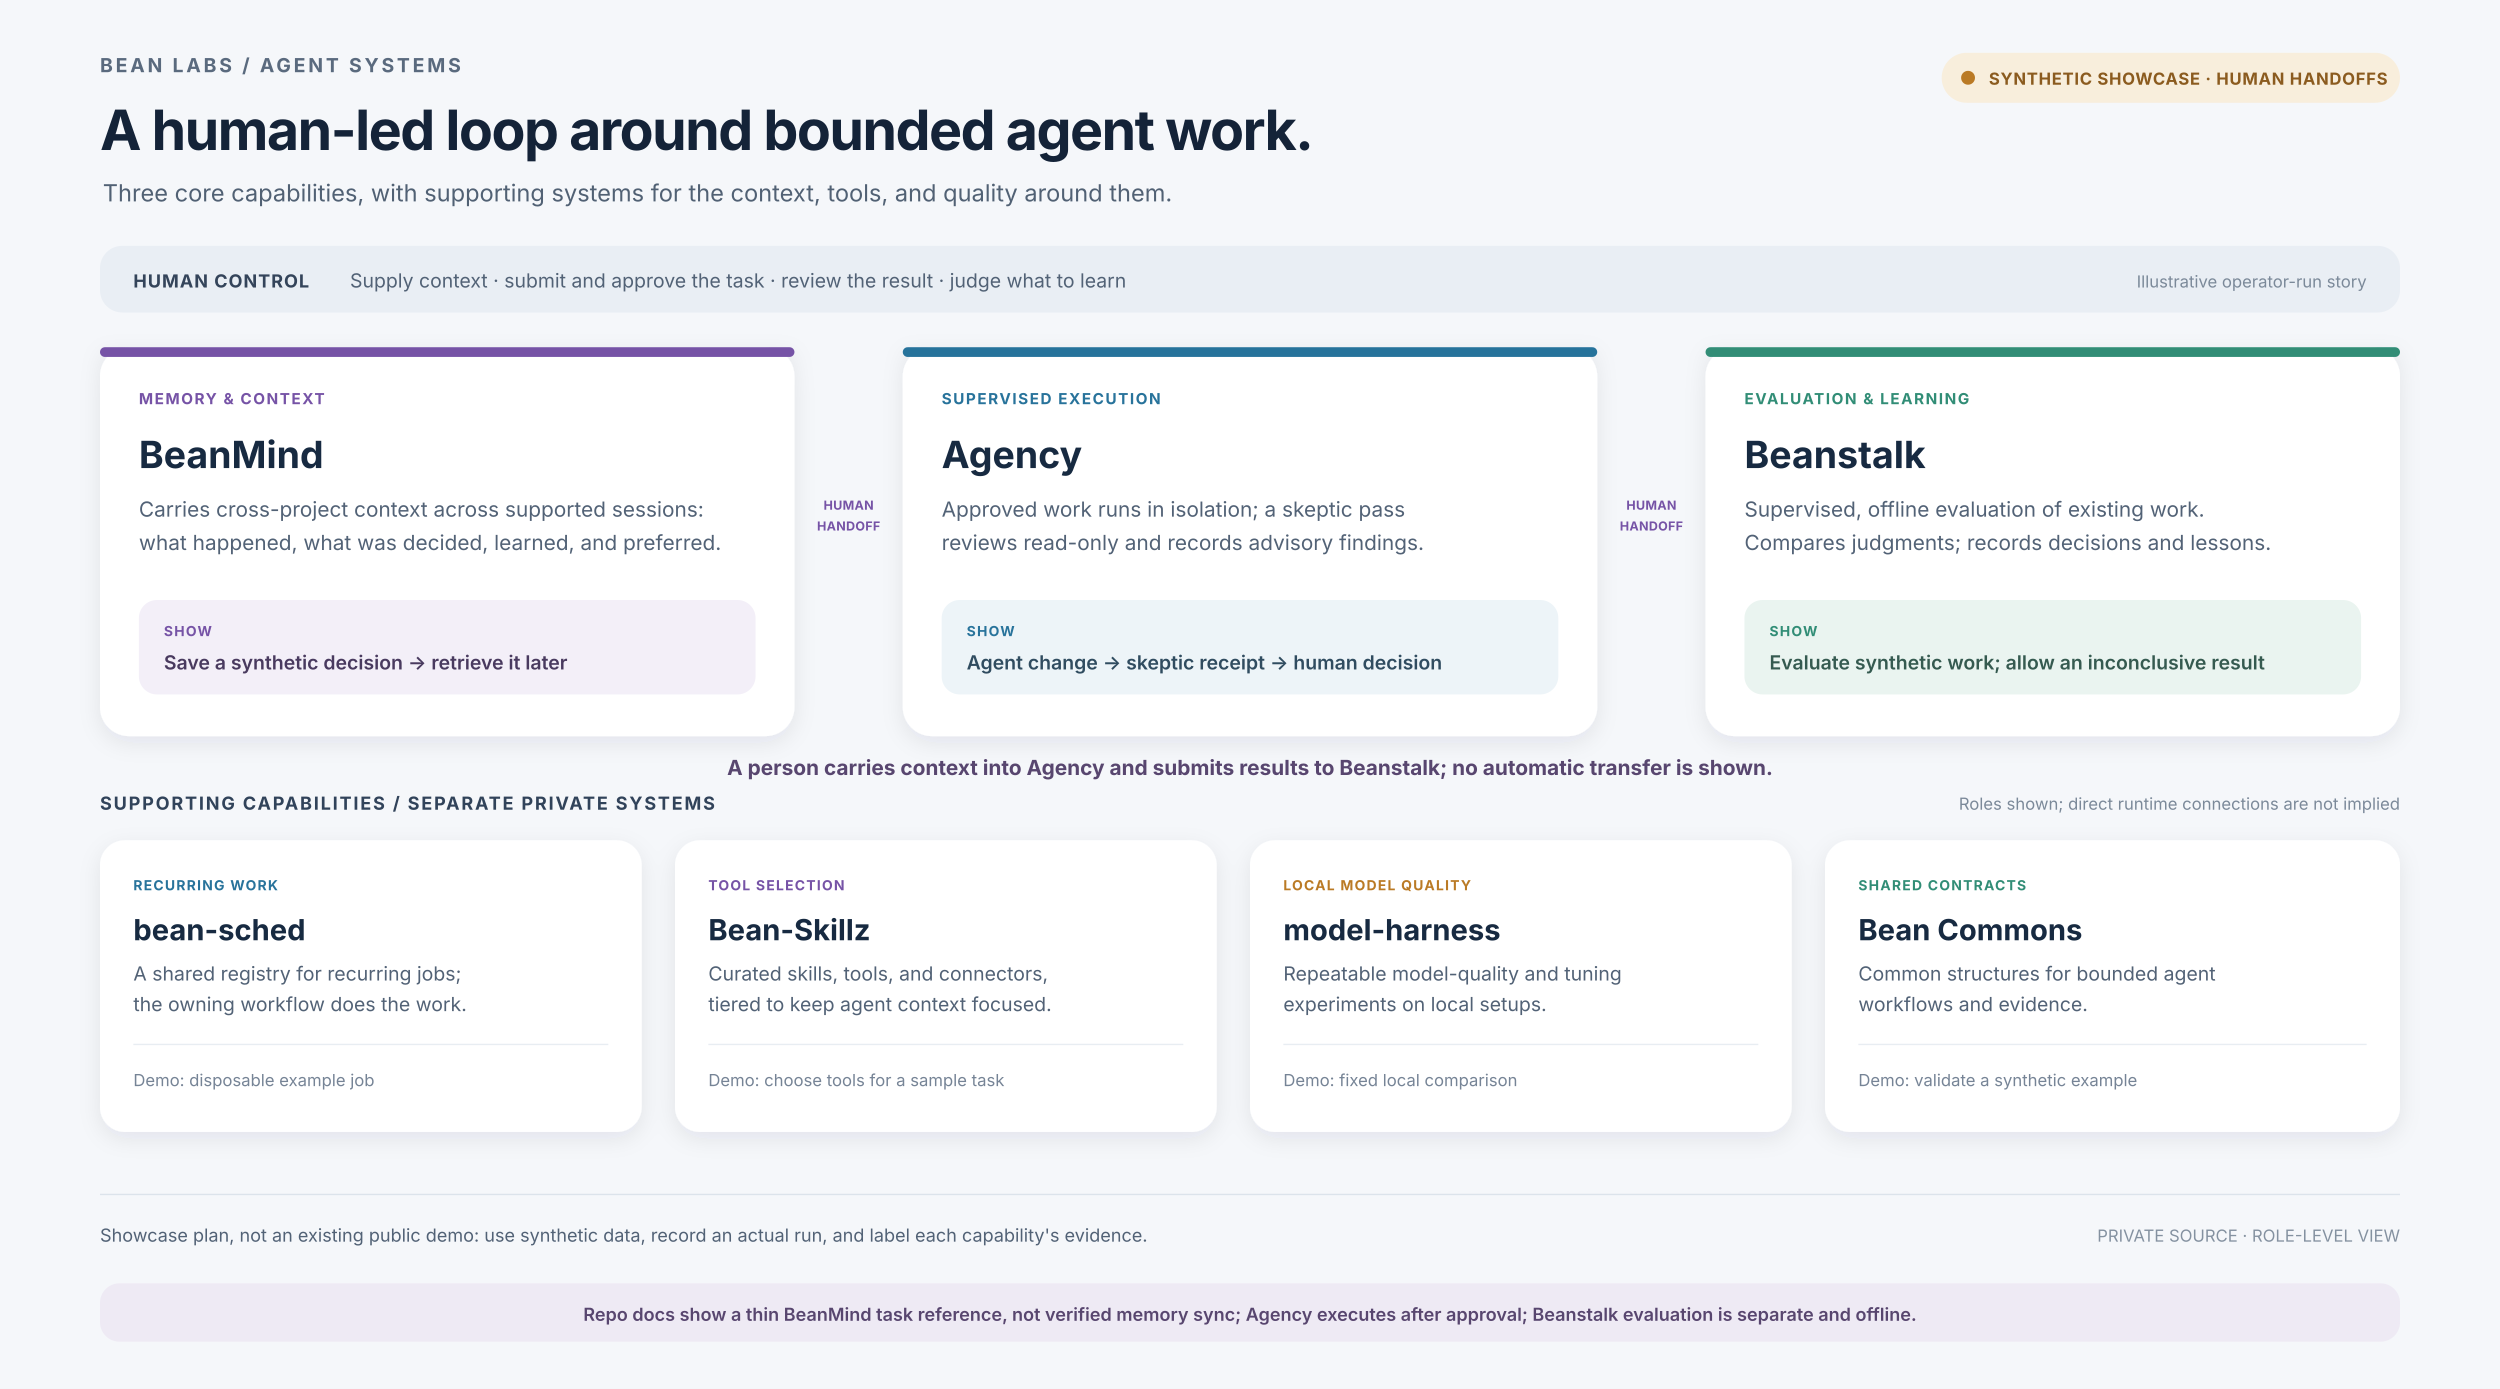
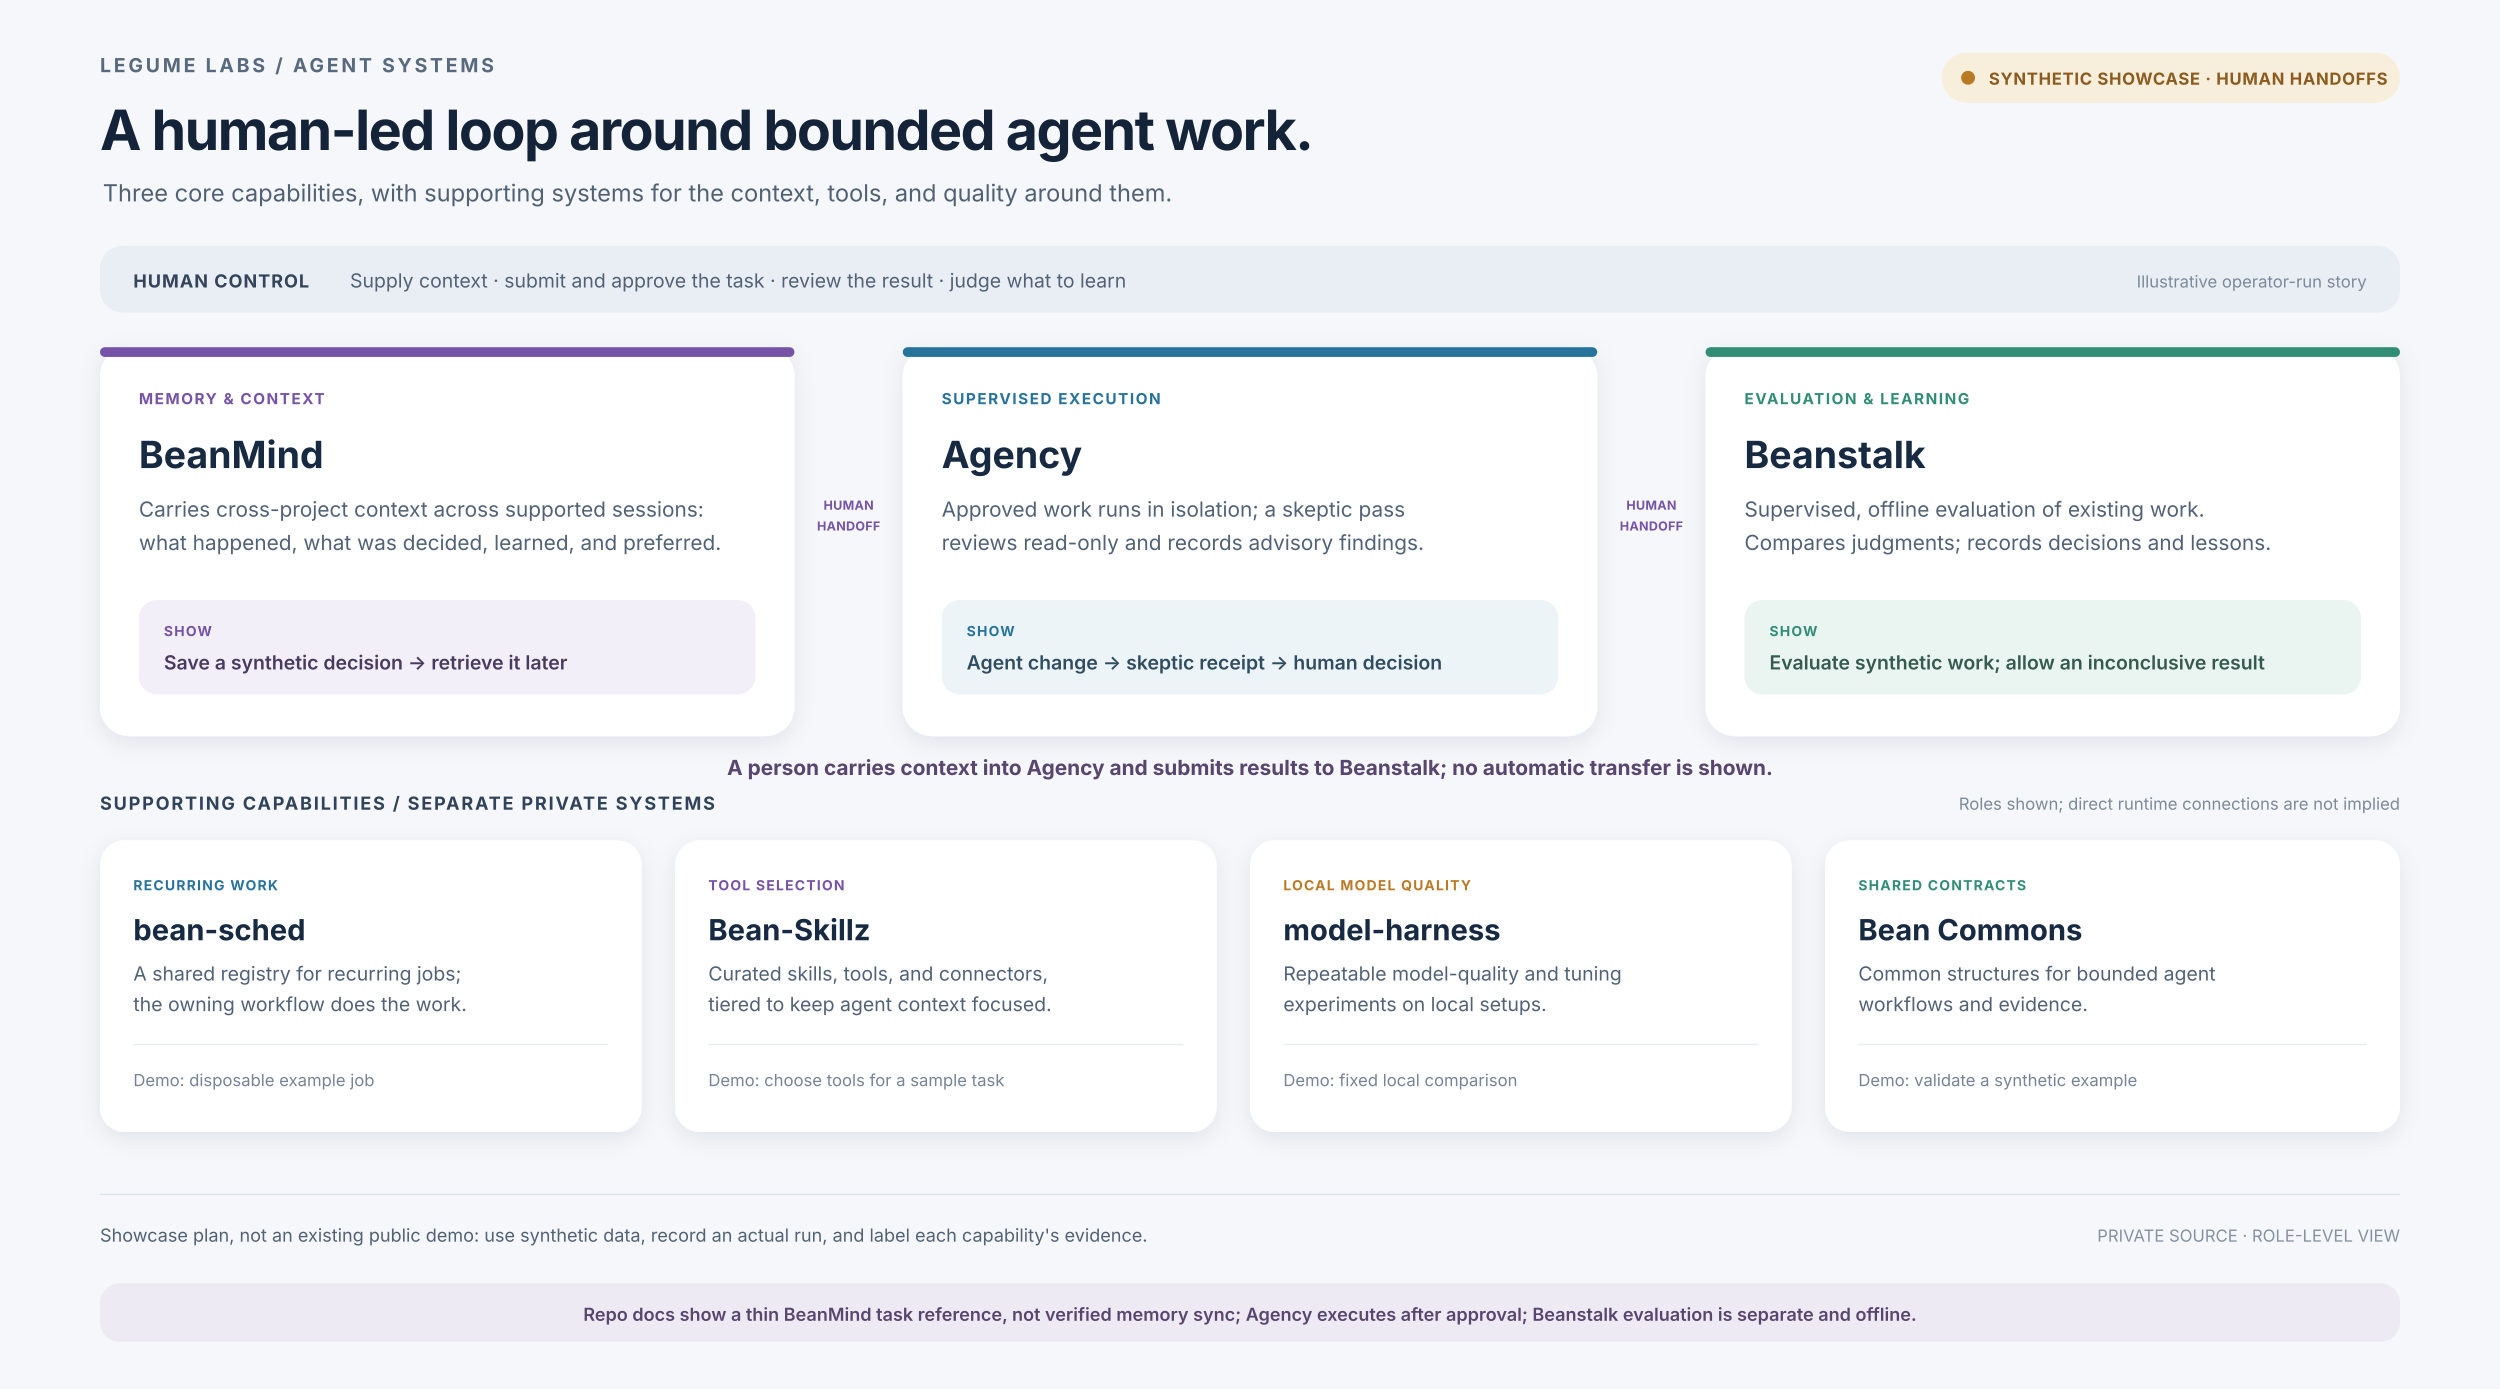
<svg xmlns="http://www.w3.org/2000/svg" width="1800" height="1000" viewBox="0 0 1800 1000" role="img" aria-labelledby="title desc">
  <defs>
    <filter id="shadow" x="-12%" y="-12%" width="124%" height="140%">
      <feDropShadow dx="0" dy="5" stdDeviation="8" flood-color="#223149" flood-opacity="0.08" />
    </filter>
  </defs>
  <rect width="1800" height="1000" fill="#F5F7FA" />
-   <text x="72" y="52" fill="#5A6A7E" font-family="Inter, Avenir Next, system-ui, sans-serif" font-size="14" font-weight="700" letter-spacing="2">BEAN LABS  /  AGENT SYSTEMS</text>
+   <text x="72" y="52" fill="#5A6A7E" font-family="Inter, Avenir Next, system-ui, sans-serif" font-size="14" font-weight="700" letter-spacing="2">LEGUME LABS  /  AGENT SYSTEMS</text>
  <text x="72" y="108" fill="#142338" font-family="Inter, Avenir Next, system-ui, sans-serif" font-size="40" font-weight="730" letter-spacing="-1.1">A human-led loop around bounded agent work.</text>
  <text x="74" y="145" fill="#516174" font-family="Inter, Avenir Next, system-ui, sans-serif" font-size="17">Three core capabilities, with supporting systems for the context, tools, and quality around them.</text>
  <g transform="translate(1398 38)">
    <rect width="330" height="36" rx="18" fill="#F8EEDC" />
    <circle cx="19" cy="18" r="5" fill="#BA7A25" />
    <text x="34" y="23" fill="#8B5B1F" font-family="Inter, Avenir Next, system-ui, sans-serif" font-size="12" font-weight="700" letter-spacing="0.5">SYNTHETIC SHOWCASE · HUMAN HANDOFFS</text>
  </g>
  <rect x="72" y="177" width="1656" height="48" rx="16" fill="#E9EEF4" />
  <text x="96" y="207" fill="#34445A" font-family="Inter, Avenir Next, system-ui, sans-serif" font-size="13" font-weight="750" letter-spacing="0.7">HUMAN CONTROL</text>
  <text x="252" y="207" fill="#526276" font-family="Inter, Avenir Next, system-ui, sans-serif" font-size="14">Supply context  ·  submit and approve the task  ·  review the result  ·  judge what to learn</text>
  <text x="1704" y="207" text-anchor="end" fill="#7B8999" font-family="Inter, Avenir Next, system-ui, sans-serif" font-size="12">Illustrative operator-run story</text>
  <g filter="url(#shadow)">
    <rect x="72" y="250" width="500" height="280" rx="21" fill="#FFFFFF" />
    <rect x="72" y="250" width="500" height="7" rx="3.5" fill="#7653A6" />
    <rect x="650" y="250" width="500" height="280" rx="21" fill="#FFFFFF" />
    <rect x="650" y="250" width="500" height="7" rx="3.5" fill="#28739B" />
    <rect x="1228" y="250" width="500" height="280" rx="21" fill="#FFFFFF" />
    <rect x="1228" y="250" width="500" height="7" rx="3.5" fill="#318D76" />
  </g>
  <g font-family="Inter, Avenir Next, system-ui, sans-serif">
    <text x="100" y="291" fill="#7653A6" font-size="11" font-weight="750" letter-spacing="1.1">MEMORY &amp; CONTEXT</text>
    <text x="100" y="337" fill="#172A41" font-size="27" font-weight="720">BeanMind</text>
    <text x="100" y="372" fill="#526276" font-size="15">Carries cross-project context across supported sessions:</text>
    <text x="100" y="396" fill="#526276" font-size="15">what happened, what was decided, learned, and preferred.</text>
    <rect x="100" y="432" width="444" height="68" rx="13" fill="#F3EFF8" />
    <text x="118" y="458" fill="#7653A6" font-size="10" font-weight="750" letter-spacing="0.9">SHOW</text>
    <text x="118" y="482" fill="#493A5F" font-size="14" font-weight="600">Save a synthetic decision → retrieve it later</text>
    <text x="678" y="291" fill="#28739B" font-size="11" font-weight="750" letter-spacing="1.1">SUPERVISED EXECUTION</text>
    <text x="678" y="337" fill="#172A41" font-size="27" font-weight="720">Agency</text>
    <text x="678" y="372" fill="#526276" font-size="15">Approved work runs in isolation; a skeptic pass</text>
    <text x="678" y="396" fill="#526276" font-size="15">reviews read-only and records advisory findings.</text>
    <rect x="678" y="432" width="444" height="68" rx="13" fill="#EDF4F8" />
    <text x="696" y="458" fill="#28739B" font-size="10" font-weight="750" letter-spacing="0.9">SHOW</text>
    <text x="696" y="482" fill="#304C60" font-size="14" font-weight="600">Agent change → skeptic receipt → human decision</text>
    <text x="1256" y="291" fill="#318D76" font-size="11" font-weight="750" letter-spacing="1.1">EVALUATION &amp; LEARNING</text>
    <text x="1256" y="337" fill="#172A41" font-size="27" font-weight="720">Beanstalk</text>
    <text x="1256" y="372" fill="#526276" font-size="15">Supervised, offline evaluation of existing work.</text>
    <text x="1256" y="396" fill="#526276" font-size="15">Compares judgments; records decisions and lessons.</text>
    <rect x="1256" y="432" width="444" height="68" rx="13" fill="#EAF4F0" />
    <text x="1274" y="458" fill="#318D76" font-size="10" font-weight="750" letter-spacing="0.9">SHOW</text>
    <text x="1274" y="482" fill="#355A50" font-size="14" font-weight="600">Evaluate synthetic work; allow an inconclusive result</text>
  </g>
  <g font-family="Inter, Avenir Next, system-ui, sans-serif" fill="#7653A6" font-size="9" font-weight="750" letter-spacing="0.2" text-anchor="middle">
    <text x="611" y="367">HUMAN</text>
    <text x="611" y="382">HANDOFF</text>
    <text x="1189" y="367">HUMAN</text>
    <text x="1189" y="382">HANDOFF</text>
  </g>
  <text x="900" y="558" text-anchor="middle" fill="#58466F" font-family="Inter, Avenir Next, system-ui, sans-serif" font-size="15" font-weight="650">A person carries context into Agency and submits results to Beanstalk; no automatic transfer is shown.</text>
  <text x="72" y="583" fill="#31435A" font-family="Inter, Avenir Next, system-ui, sans-serif" font-size="13" font-weight="750" letter-spacing="1.3">SUPPORTING CAPABILITIES  /  SEPARATE PRIVATE SYSTEMS</text>
  <text x="1728" y="583" text-anchor="end" fill="#7B8999" font-family="Inter, Avenir Next, system-ui, sans-serif" font-size="12">Roles shown; direct runtime connections are not implied</text>
  <g filter="url(#shadow)">
    <rect x="72" y="605" width="390" height="210" rx="18" fill="#FFFFFF" />
    <rect x="486" y="605" width="390" height="210" rx="18" fill="#FFFFFF" />
    <rect x="900" y="605" width="390" height="210" rx="18" fill="#FFFFFF" />
    <rect x="1314" y="605" width="414" height="210" rx="18" fill="#FFFFFF" />
  </g>
  <g font-family="Inter, Avenir Next, system-ui, sans-serif">
    <text x="96" y="641" fill="#28739B" font-size="10" font-weight="750" letter-spacing="0.9">RECURRING WORK</text>
    <text x="96" y="677" fill="#172A41" font-size="21" font-weight="720">bean-sched</text>
    <text x="96" y="706" fill="#526276" font-size="14">A shared registry for recurring jobs;</text>
    <text x="96" y="728" fill="#526276" font-size="14">the owning workflow does the work.</text>
    <line x1="96" y1="752" x2="438" y2="752" stroke="#E8EDF2" />
    <text x="96" y="782" fill="#768496" font-size="12">Demo: disposable example job</text>
    <text x="510" y="641" fill="#7653A6" font-size="10" font-weight="750" letter-spacing="0.9">TOOL SELECTION</text>
    <text x="510" y="677" fill="#172A41" font-size="21" font-weight="720">Bean-Skillz</text>
    <text x="510" y="706" fill="#526276" font-size="14">Curated skills, tools, and connectors,</text>
    <text x="510" y="728" fill="#526276" font-size="14">tiered to keep agent context focused.</text>
    <line x1="510" y1="752" x2="852" y2="752" stroke="#E8EDF2" />
    <text x="510" y="782" fill="#768496" font-size="12">Demo: choose tools for a sample task</text>
    <text x="924" y="641" fill="#BA7A25" font-size="10" font-weight="750" letter-spacing="0.9">LOCAL MODEL QUALITY</text>
    <text x="924" y="677" fill="#172A41" font-size="21" font-weight="720">model-harness</text>
    <text x="924" y="706" fill="#526276" font-size="14">Repeatable model-quality and tuning</text>
    <text x="924" y="728" fill="#526276" font-size="14">experiments on local setups.</text>
    <line x1="924" y1="752" x2="1266" y2="752" stroke="#E8EDF2" />
    <text x="924" y="782" fill="#768496" font-size="12">Demo: fixed local comparison</text>
    <text x="1338" y="641" fill="#318D76" font-size="10" font-weight="750" letter-spacing="0.9">SHARED CONTRACTS</text>
    <text x="1338" y="677" fill="#172A41" font-size="21" font-weight="720">Bean Commons</text>
    <text x="1338" y="706" fill="#526276" font-size="14">Common structures for bounded agent</text>
    <text x="1338" y="728" fill="#526276" font-size="14">workflows and evidence.</text>
    <line x1="1338" y1="752" x2="1704" y2="752" stroke="#E8EDF2" />
    <text x="1338" y="782" fill="#768496" font-size="12">Demo: validate a synthetic example</text>
  </g>
  <line x1="72" y1="860" x2="1728" y2="860" stroke="#DCE3EB" />
  <text x="72" y="894" fill="#526276" font-family="Inter, Avenir Next, system-ui, sans-serif" font-size="13">Showcase plan, not an existing public demo: use synthetic data, record an actual run, and label each capability's evidence.</text>
  <text x="1728" y="894" text-anchor="end" fill="#8491A0" font-family="Inter, Avenir Next, system-ui, sans-serif" font-size="12">PRIVATE SOURCE  ·  ROLE-LEVEL VIEW</text>
  <rect x="72" y="924" width="1656" height="42" rx="14" fill="#EEEAF4" />
  <text x="900" y="951" text-anchor="middle" fill="#58466F" font-family="Inter, Avenir Next, system-ui, sans-serif" font-size="13" font-weight="600">Repo docs show a thin BeanMind task reference, not verified memory sync; Agency executes after approval; Beanstalk evaluation is separate and offline.</text>
</svg>
